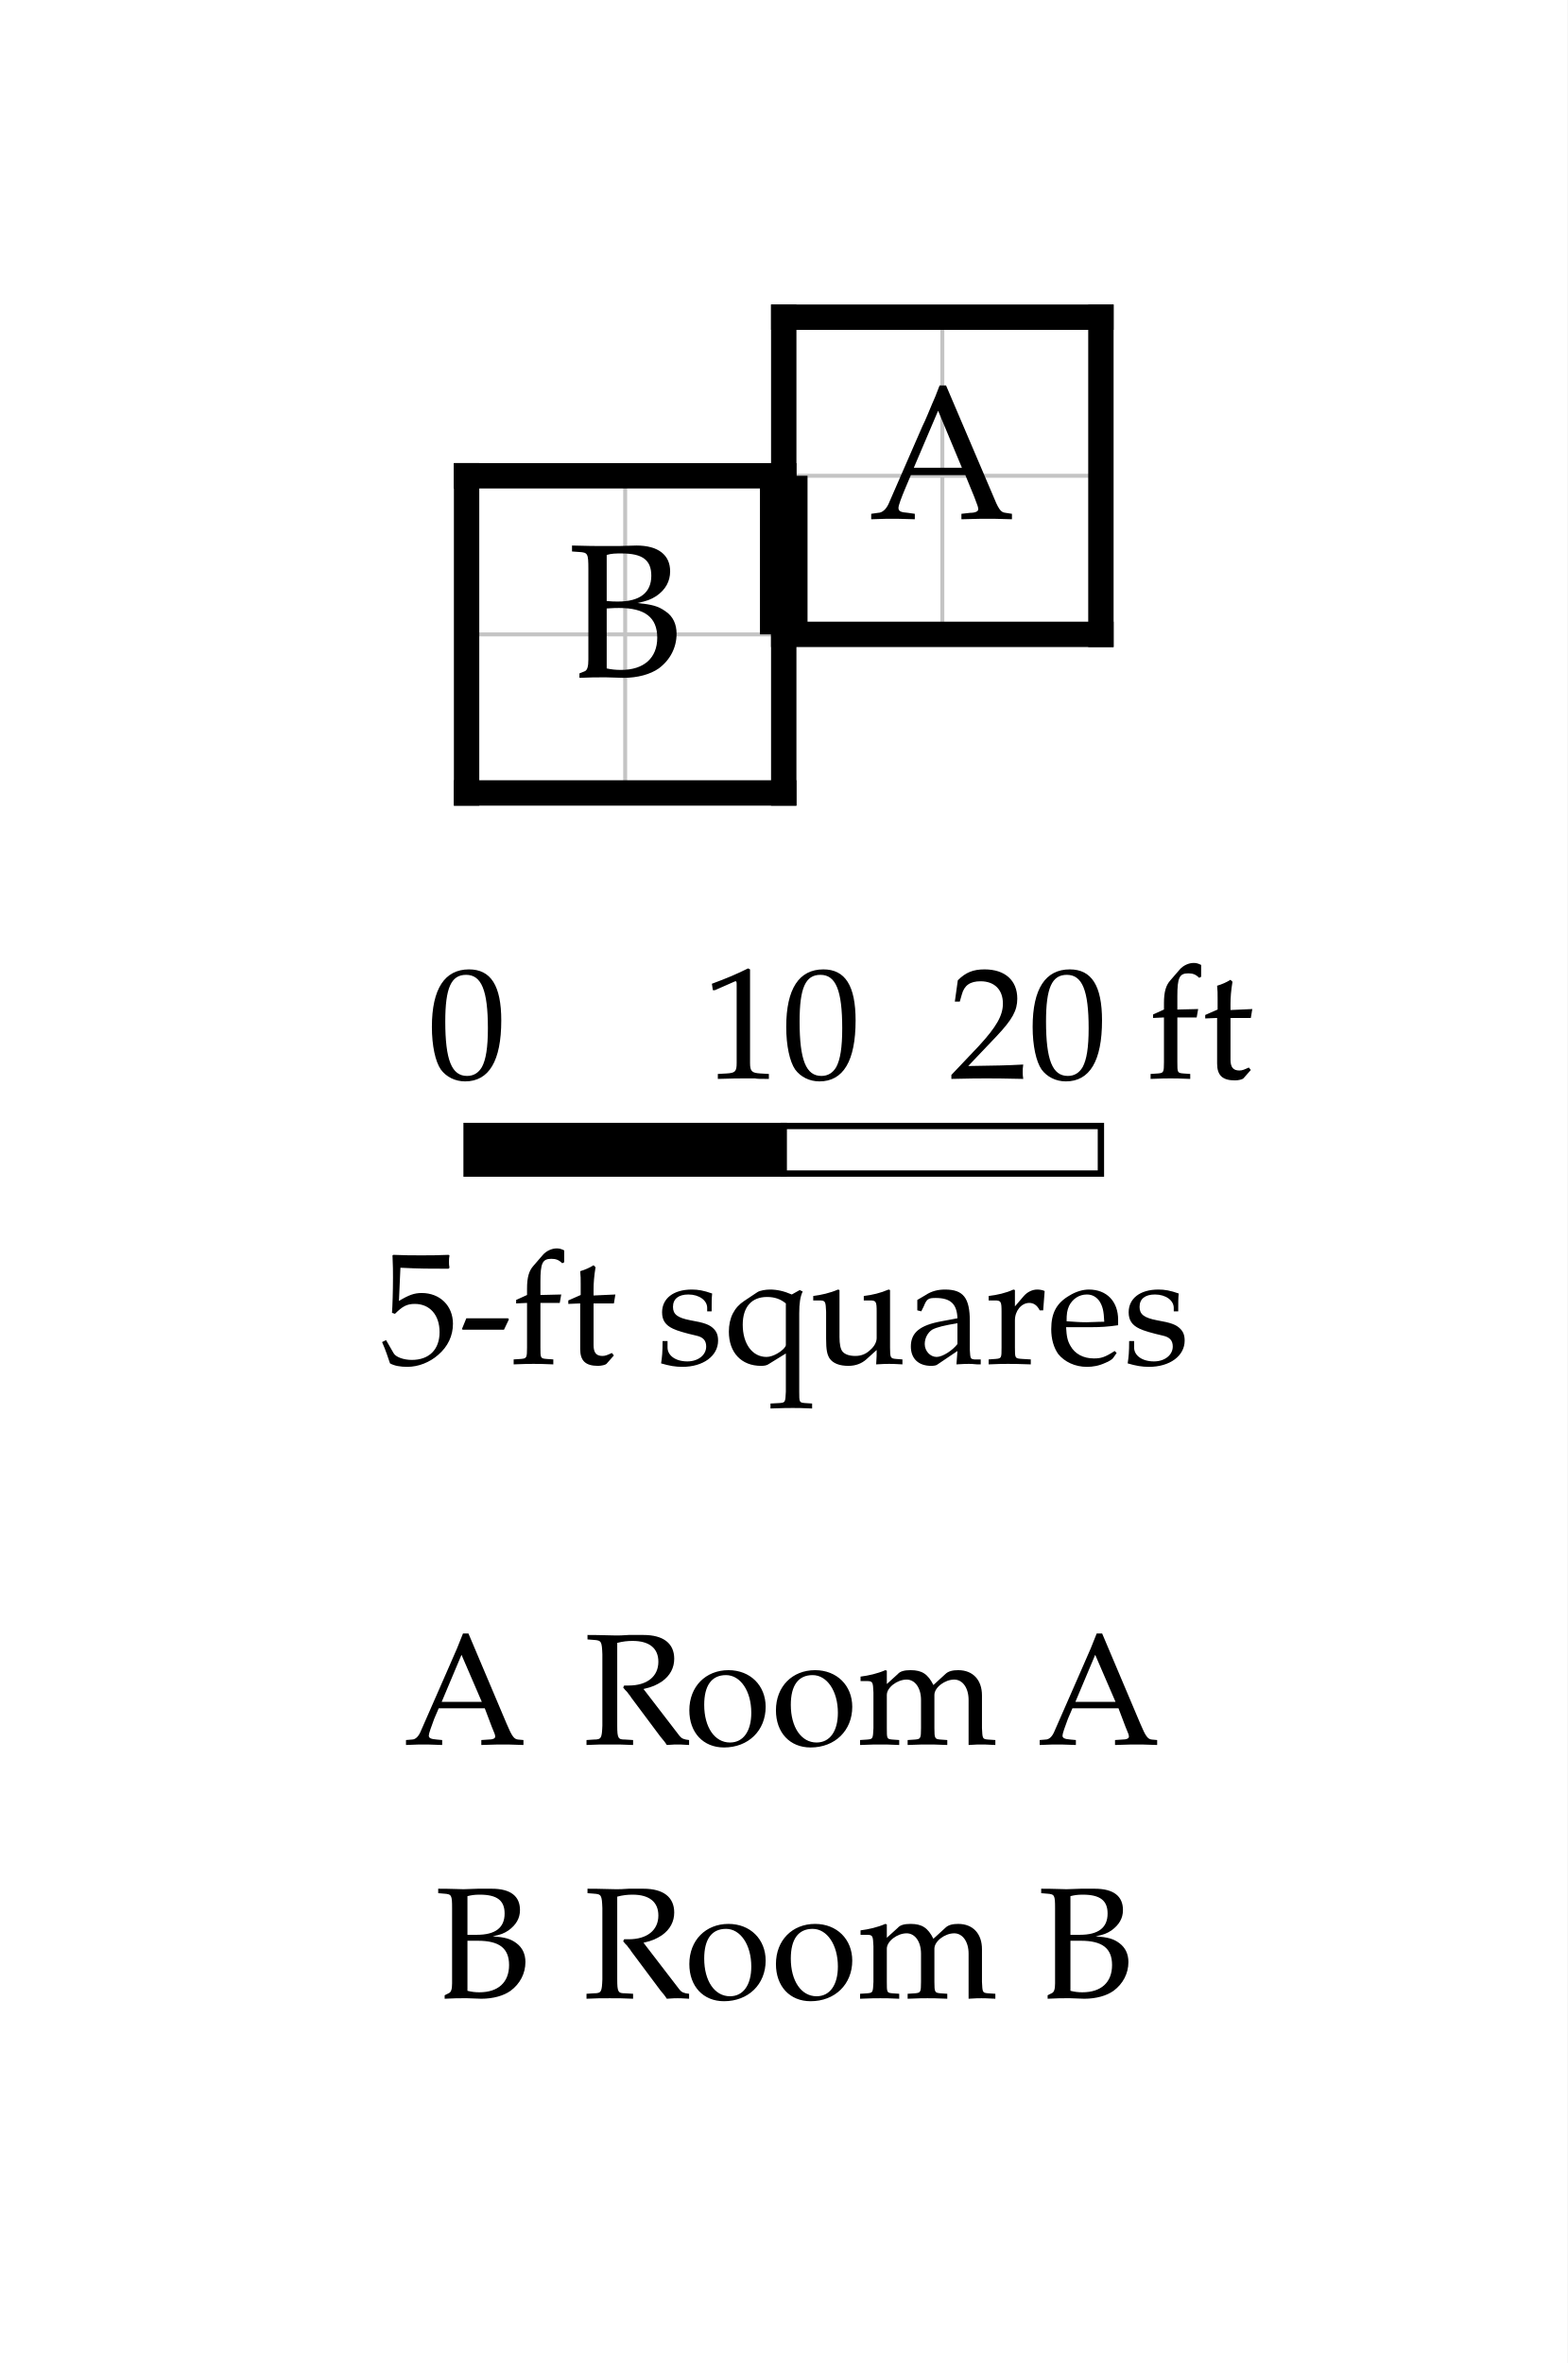
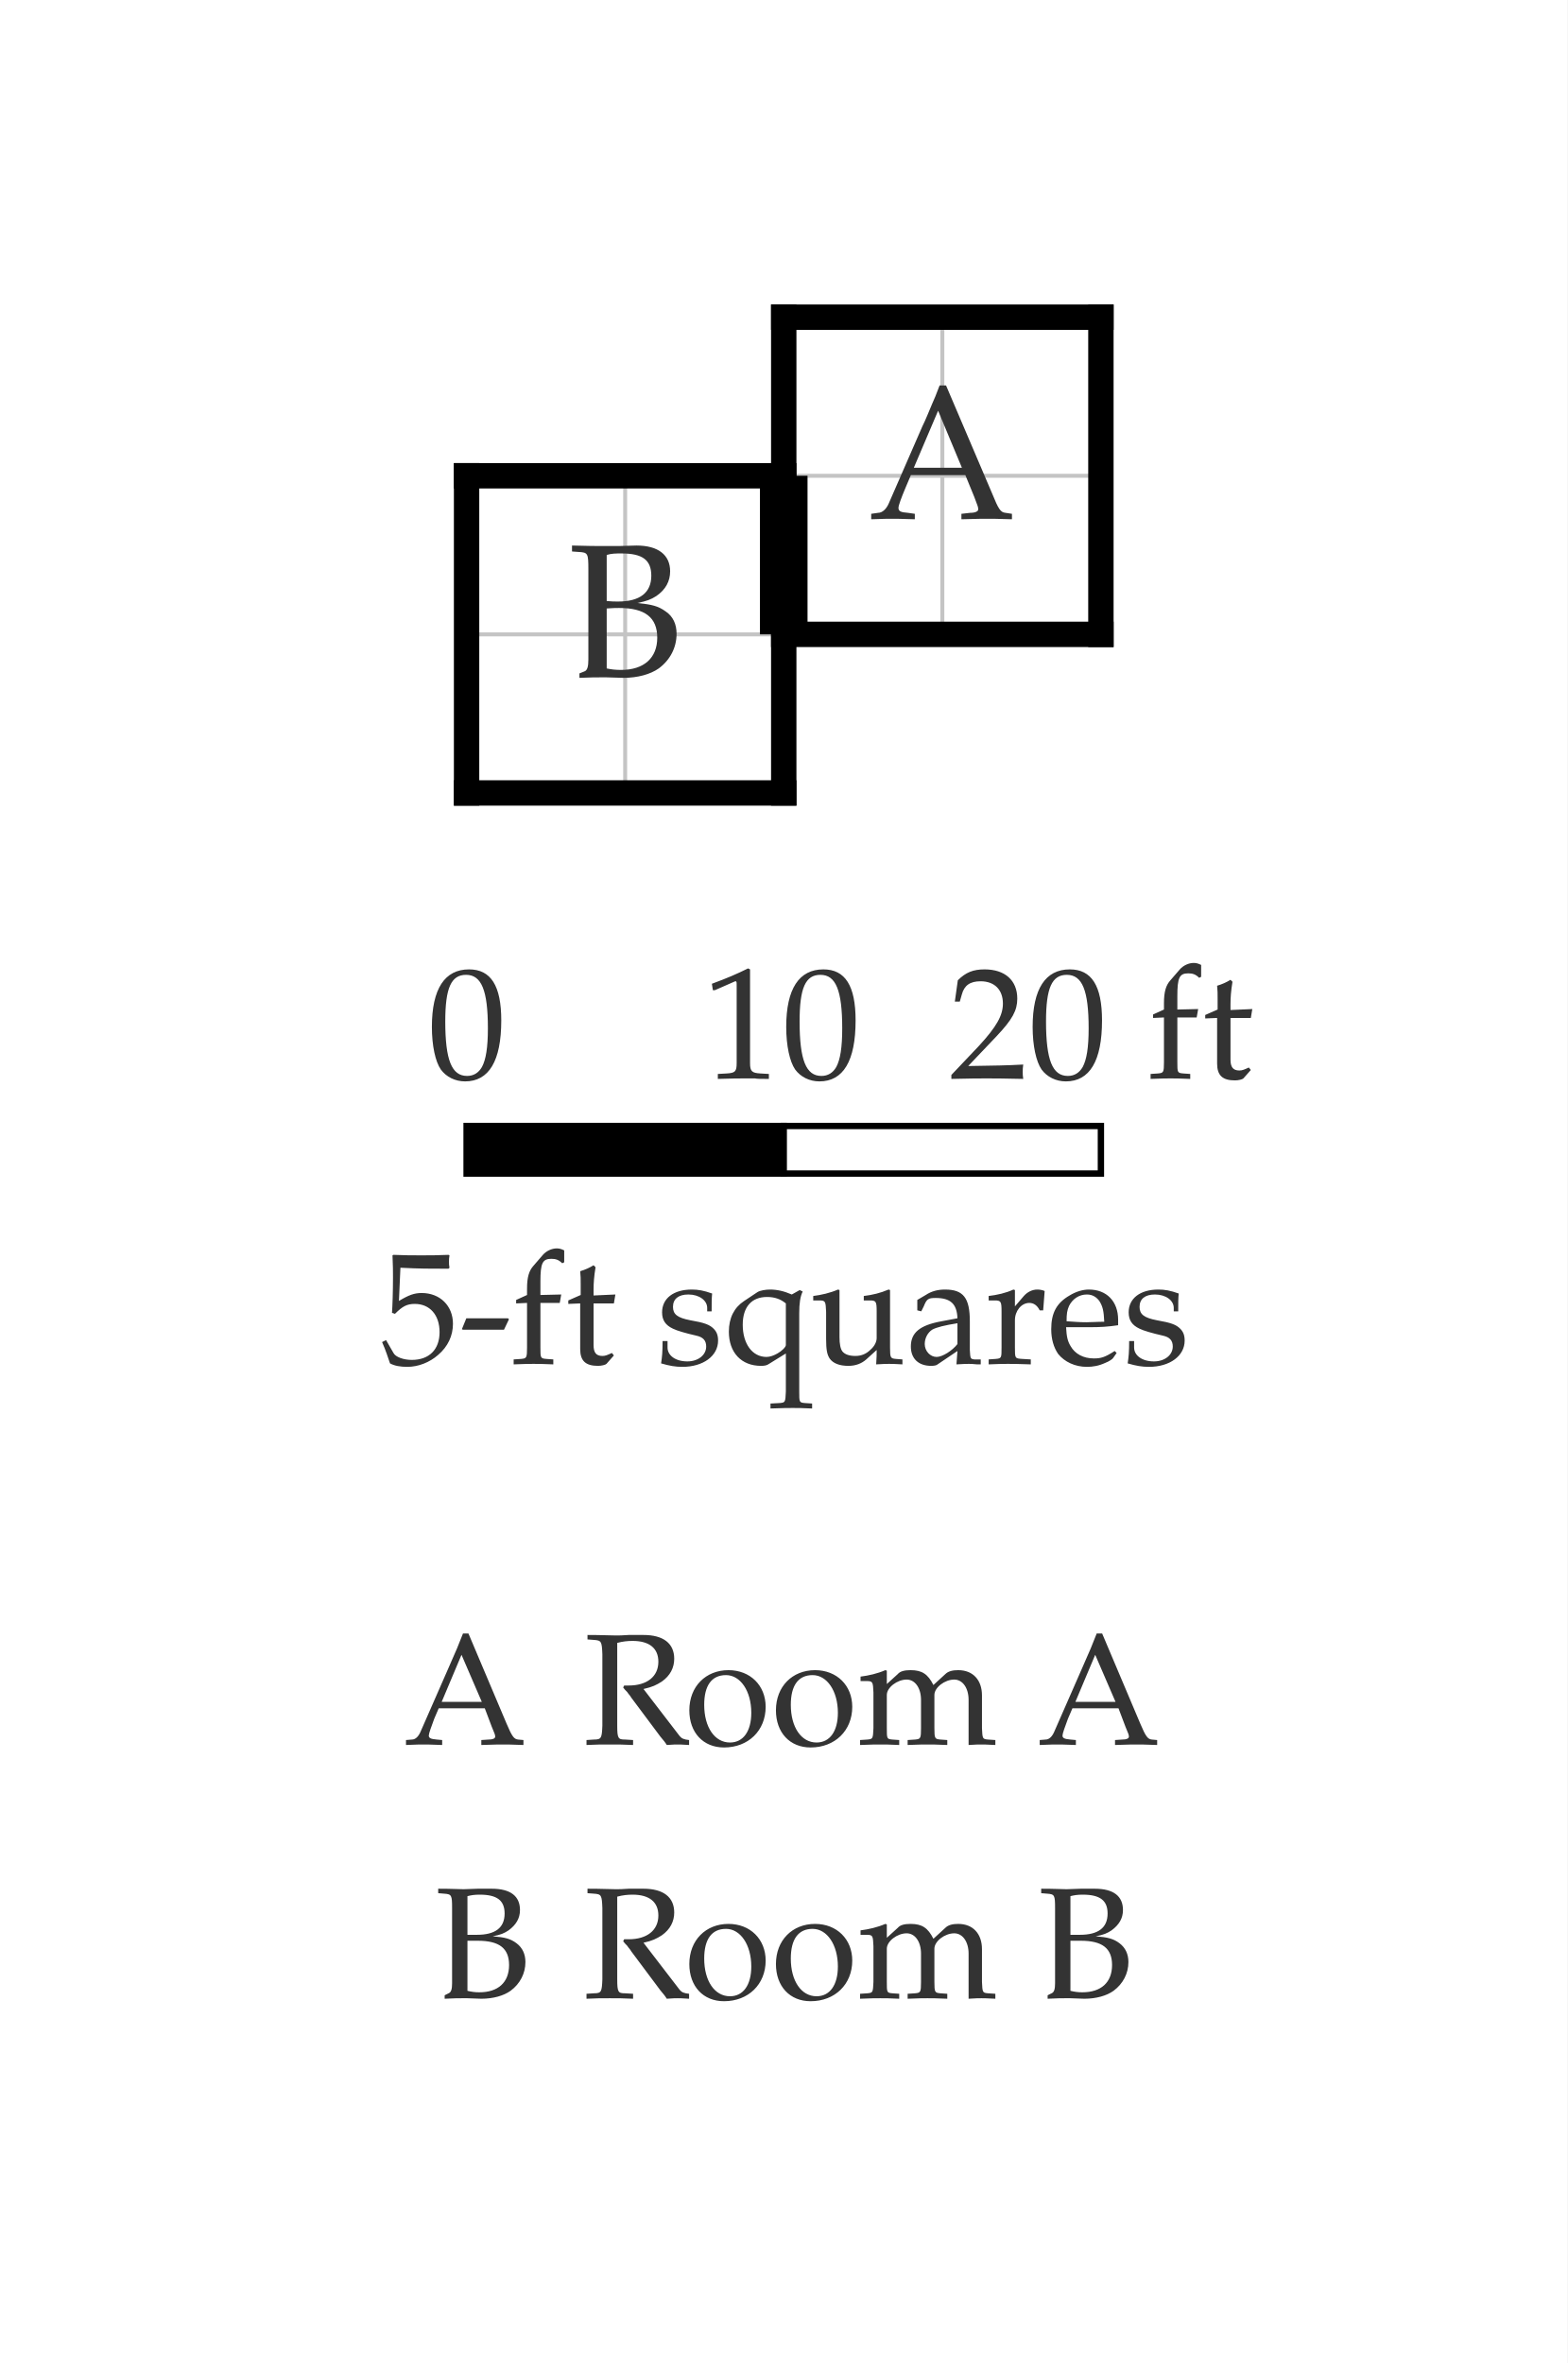
<svg xmlns="http://www.w3.org/2000/svg" width="494.221" height="745" viewBox="-24.711 -10 49.422 74.5" font-family="Palatino, Georgia, Times New Roman, serif" font-weight="400" fill="black">
  <rect x="-24.711" y="-10" width="49.422" height="74.5" fill="white" />
  <defs>
    <clipPath id="plan-grid">
      <path d="M0 0h10v10h-10z M-10 5h10v10h-10z" />
    </clipPath>
  </defs>
  <g class="grid" clip-path="url(#plan-grid)" stroke="#c4c4c4" stroke-width="0.125">
    <line x1="-10" y1="0" x2="-10" y2="15" />
    <line x1="-5" y1="0" x2="-5" y2="15" />
    <line x1="0" y1="0" x2="0" y2="15" />
    <line x1="5" y1="0" x2="5" y2="15" />
    <line x1="10" y1="0" x2="10" y2="15" />
    <line x1="-10" y1="0" x2="10" y2="0" />
    <line x1="-10" y1="5" x2="10" y2="5" />
    <line x1="-10" y1="10" x2="10" y2="10" />
    <line x1="-10" y1="15" x2="10" y2="15" />
  </g>
  <line class="wall interior" x1="0" y1="5" x2="0" y2="10" stroke="black" stroke-width="0.5" stroke-linecap="square" />
  <line class="wall exterior" x1="-10" y1="5" x2="-10" y2="15" stroke="black" stroke-width="0.8" stroke-linecap="square" />
  <line class="wall exterior" x1="-10" y1="5" x2="0" y2="5" stroke="black" stroke-width="0.8" stroke-linecap="square" />
  <line class="wall exterior" x1="-10" y1="15" x2="0" y2="15" stroke="black" stroke-width="0.8" stroke-linecap="square" />
  <line class="wall exterior" x1="0" y1="0" x2="0" y2="5" stroke="black" stroke-width="0.8" stroke-linecap="square" />
  <line class="wall exterior" x1="0" y1="0" x2="10" y2="0" stroke="black" stroke-width="0.8" stroke-linecap="square" />
  <line class="wall exterior" x1="0" y1="10" x2="0" y2="15" stroke="black" stroke-width="0.8" stroke-linecap="square" />
  <line class="wall exterior" x1="0" y1="10" x2="10" y2="10" stroke="black" stroke-width="0.8" stroke-linecap="square" />
  <line class="wall exterior" x1="10" y1="0" x2="10" y2="10" stroke="black" stroke-width="0.8" stroke-linecap="square" />
-   <text data-room="a" x="5" y="5" text-anchor="middle" dominant-baseline="central" font-size="6">A</text>
-   <text data-room="b" x="-5" y="10" text-anchor="middle" dominant-baseline="central" font-size="6">B</text>
+   <text data-room="a" x="5" y="5" text-anchor="middle" dominant-baseline="central" font-size="6" fill="#333333">A</text>
+   <text data-room="b" x="-5" y="10" text-anchor="middle" dominant-baseline="central" font-size="6" fill="#333333">B</text>
  <line class="door" x1="0" y1="5" x2="0" y2="10" stroke="black" stroke-width="1.5" />
-   <g class="scale" font-size="5">
+   <g class="scale" font-size="5" fill="#333333">
    <text x="-11.235" y="24">0</text>
    <text x="-2.562" y="24">10</text>
    <text x="5.206" y="24">20 ft</text>
    <text x="-12.727" y="33">5-ft squares</text>
    <rect x="-10" y="25.5" width="10" height="1.5" fill="black" stroke="black" stroke-width="0.2" />
    <rect x="0" y="25.5" width="10" height="1.5" fill="white" stroke="black" stroke-width="0.2" />
  </g>
-   <g class="key" font-size="5">
+   <g class="key" font-size="5" fill="#333333">
    <text x="-11.99" y="45">A</text>
    <text x="-6.328" y="45">Room A</text>
  </g>
-   <g class="key" font-size="5">
+   <g class="key" font-size="5" fill="#333333">
    <text x="-11.021" y="53">B</text>
    <text x="-6.328" y="53">Room B</text>
  </g>
</svg>
